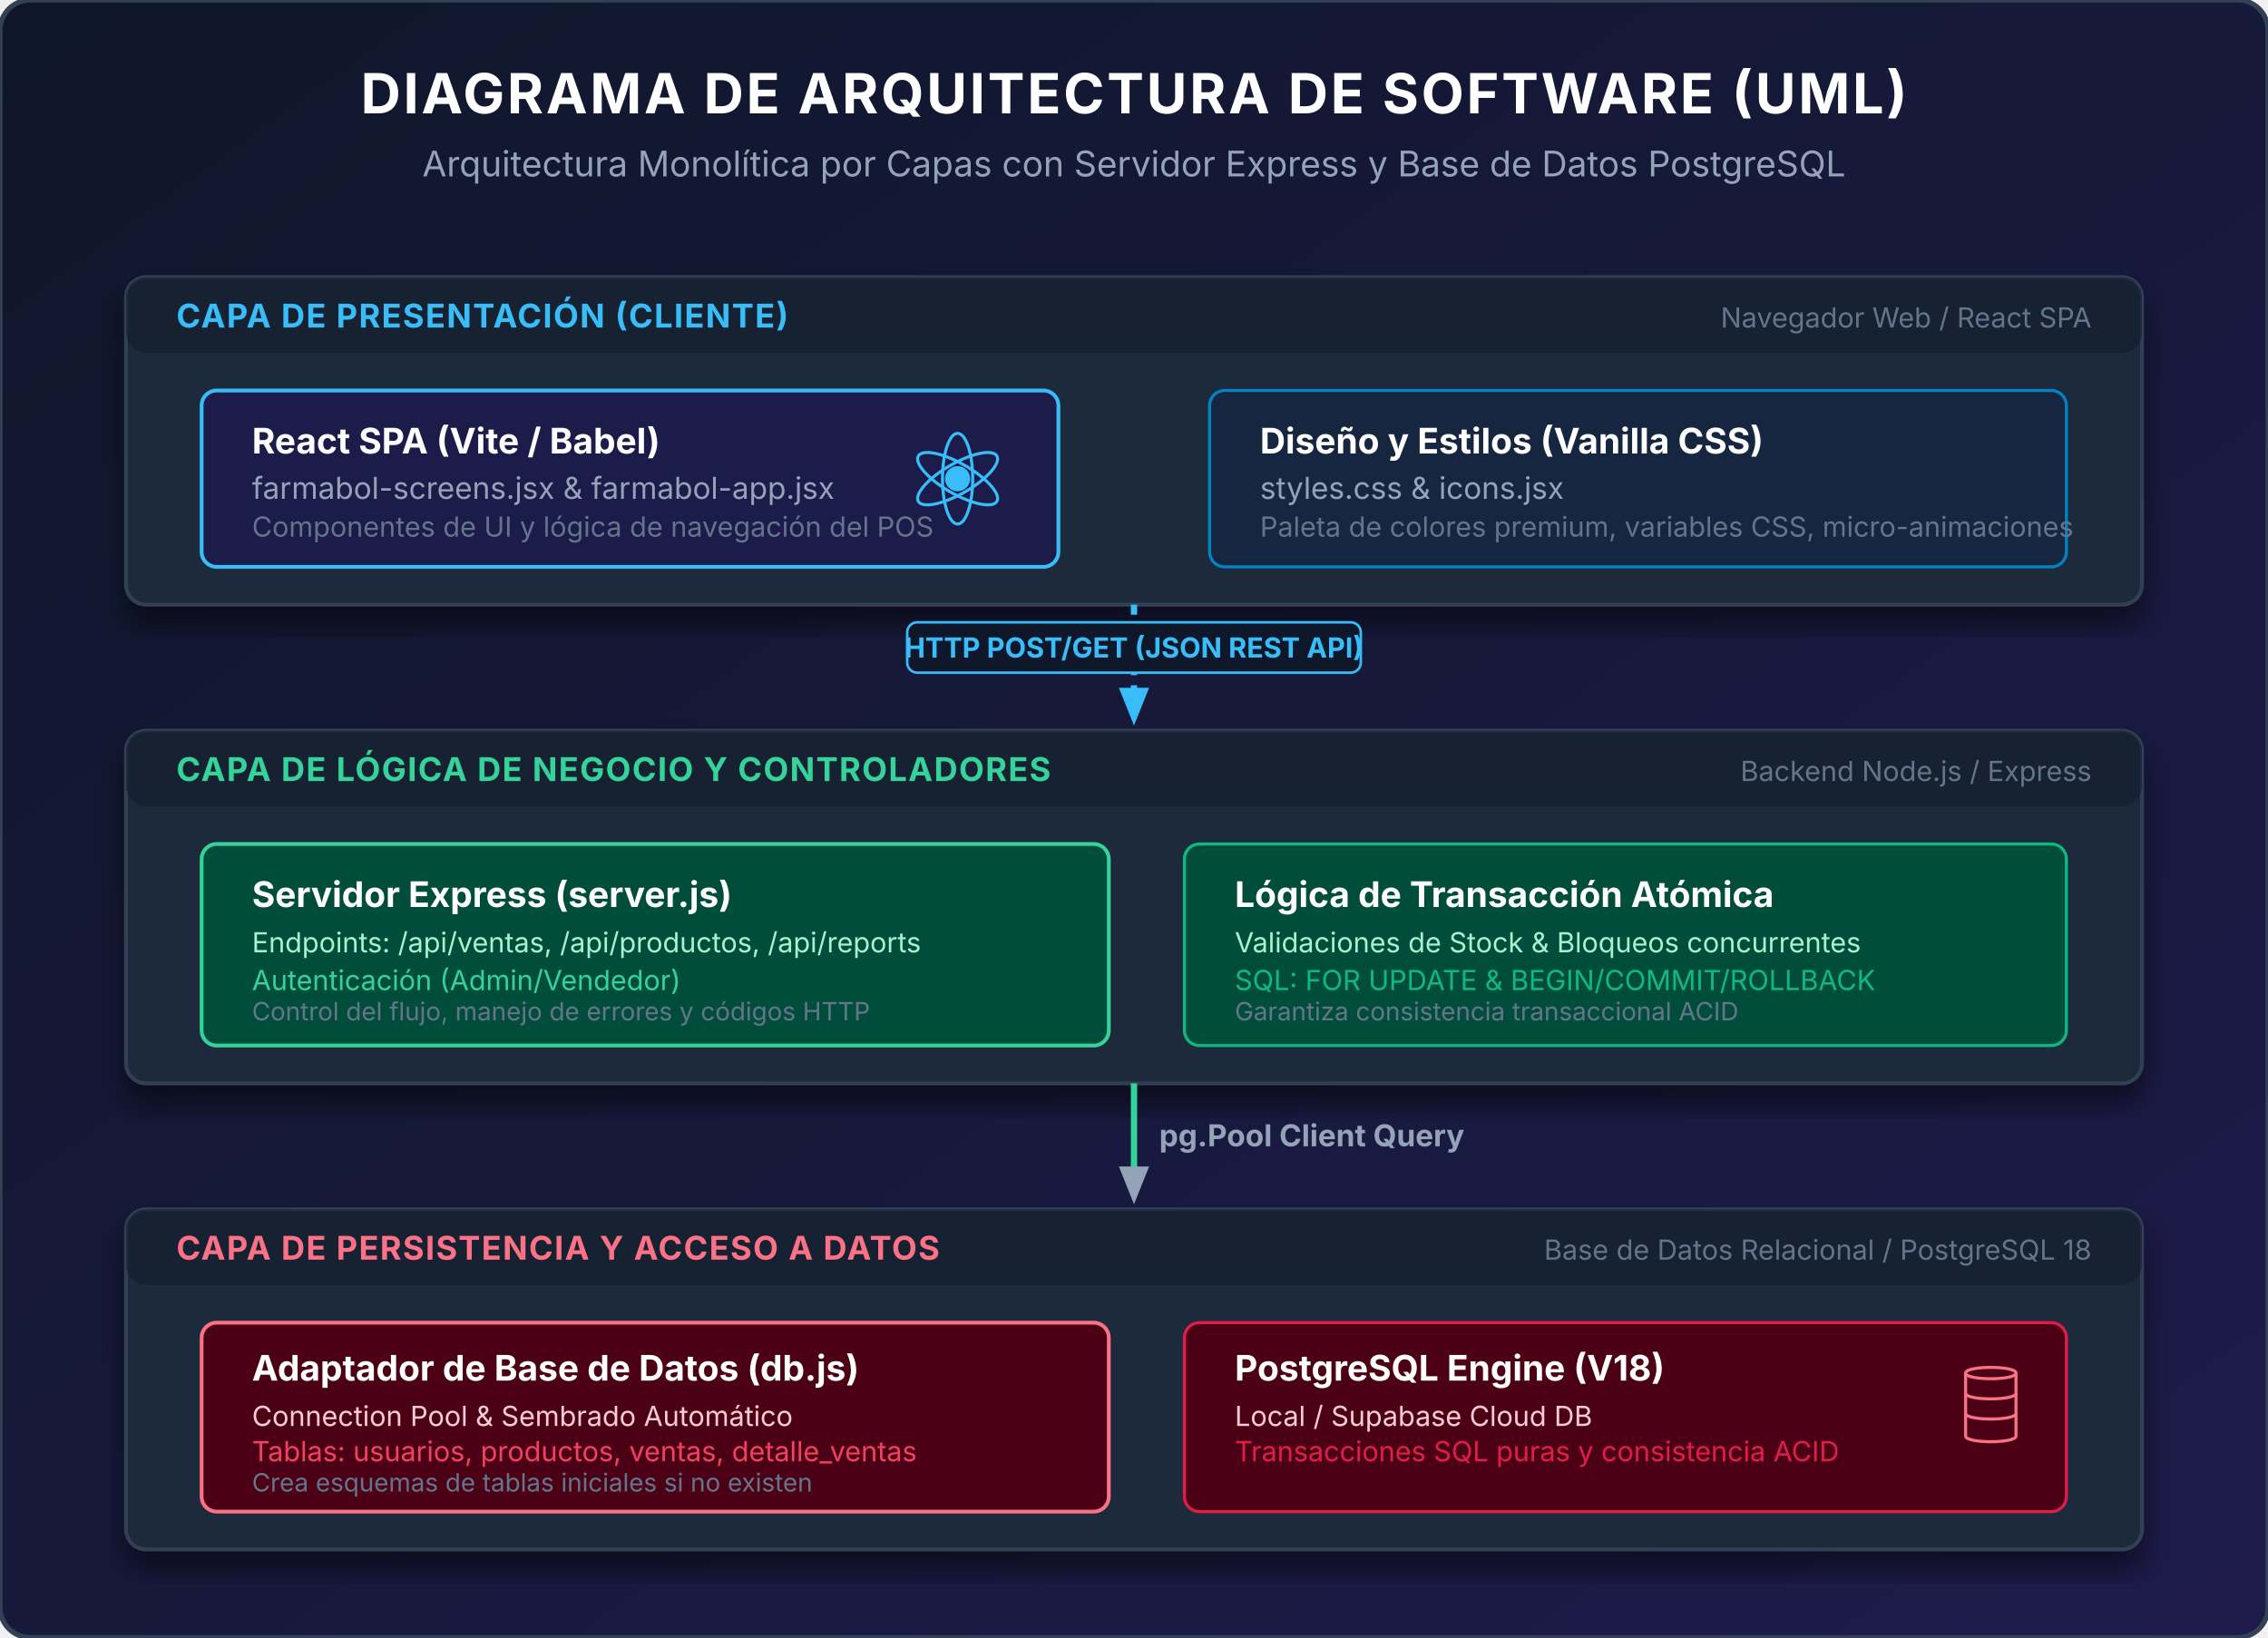
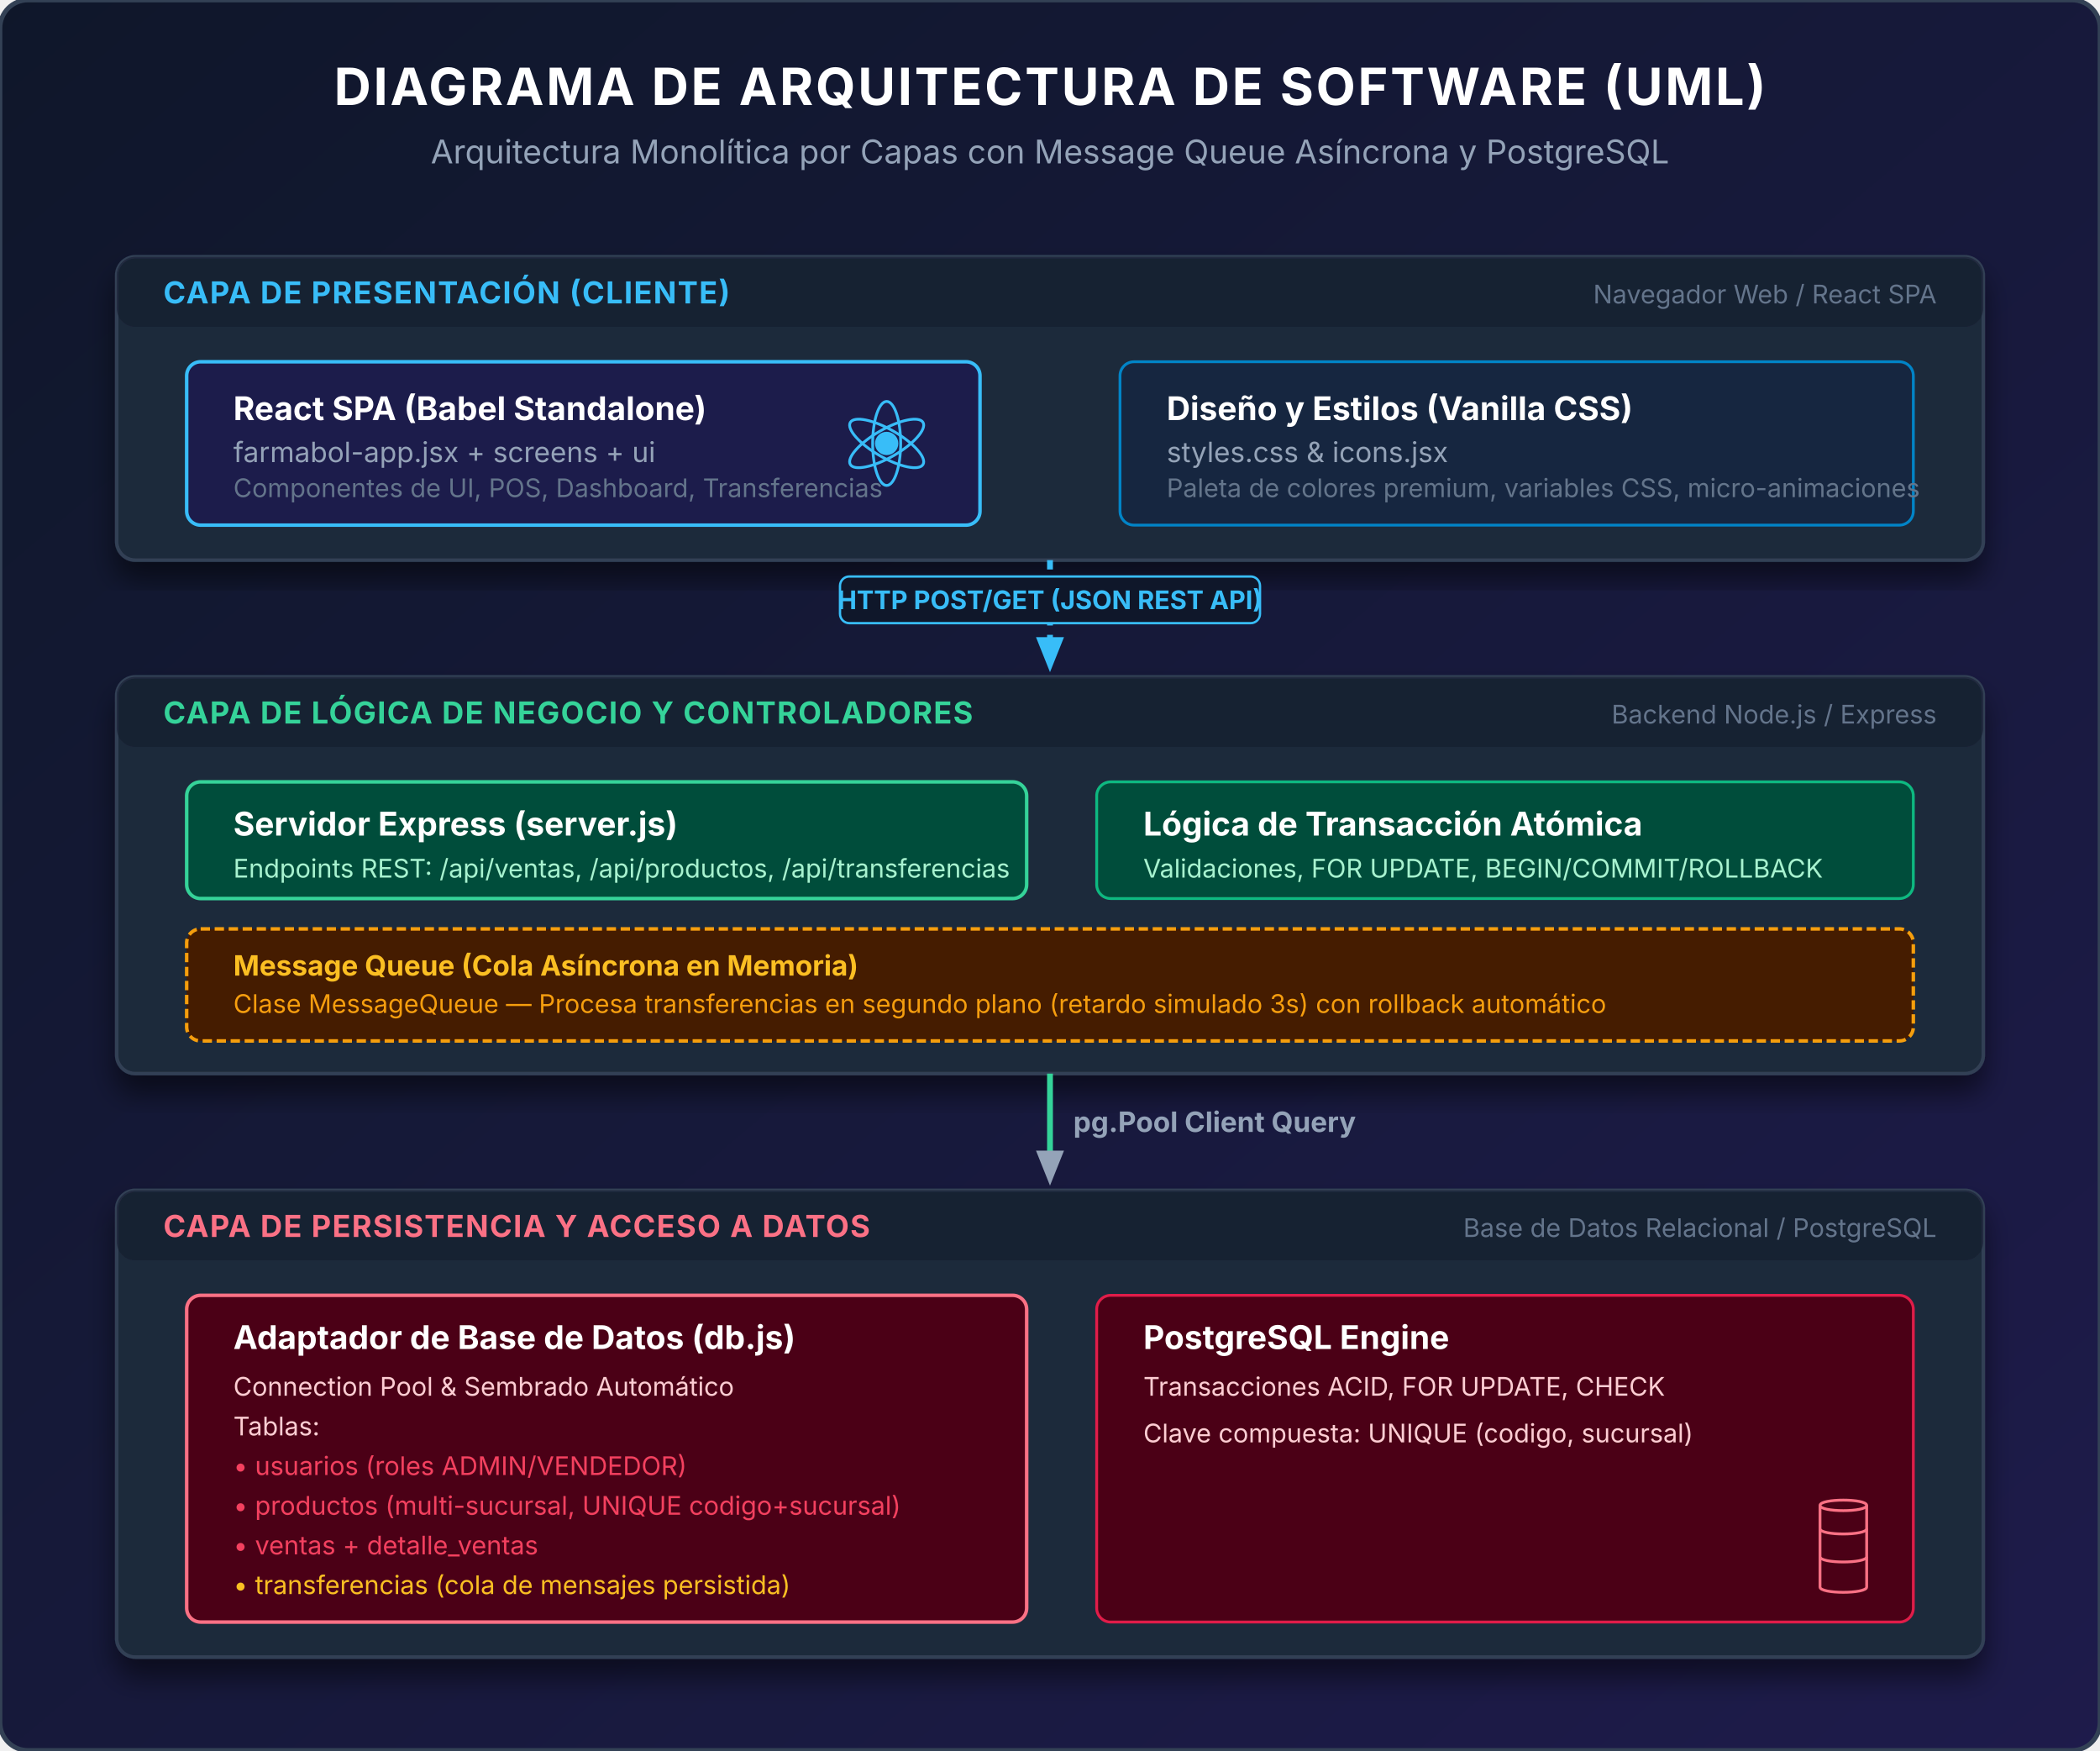
- <svg xmlns="http://www.w3.org/2000/svg" viewBox="0 0 900 650" width="100%" height="100%">
+ <svg xmlns="http://www.w3.org/2000/svg" viewBox="0 0 900 750" width="100%" height="100%">
  <defs>
    <linearGradient id="bgGrad" x1="0%" y1="0%" x2="100%" y2="100%">
      <stop offset="0%" stop-color="#0f172a" />
      <stop offset="100%" stop-color="#1e1b4b" />
    </linearGradient>
    <linearGradient id="clientGrad" x1="0%" y1="0%" x2="0%" y2="100%">
      <stop offset="0%" stop-color="#38bdf8" />
      <stop offset="100%" stop-color="#0284c7" />
    </linearGradient>
    <linearGradient id="serverGrad" x1="0%" y1="0%" x2="0%" y2="100%">
      <stop offset="0%" stop-color="#34d399" />
      <stop offset="100%" stop-color="#059669" />
+     </linearGradient>
+     <linearGradient id="mqGrad" x1="0%" y1="0%" x2="0%" y2="100%">
+       <stop offset="0%" stop-color="#f59e0b" />
+       <stop offset="100%" stop-color="#d97706" />
    </linearGradient>
    <linearGradient id="dbGrad" x1="0%" y1="0%" x2="0%" y2="100%">
      <stop offset="0%" stop-color="#fb7185" />
      <stop offset="100%" stop-color="#e11d48" />
    </linearGradient>
    <filter id="dropShadow" x="-10%" y="-10%" width="120%" height="120%">
      <feDropShadow dx="0" dy="8" stdDeviation="6" flood-color="#000000" flood-opacity="0.5" />
    </filter>
    <marker id="arrow" viewBox="0 0 10 10" refX="6" refY="5" markerWidth="6" markerHeight="6" orient="auto-start-reverse">
      <path d="M 0 1 L 10 5 L 0 9 z" fill="#94a3b8" />
    </marker>
    <marker id="arrowActive" viewBox="0 0 10 10" refX="6" refY="5" markerWidth="6" markerHeight="6" orient="auto-start-reverse">
      <path d="M 0 1 L 10 5 L 0 9 z" fill="#38bdf8" />
    </marker>
+     <marker id="arrowMq" viewBox="0 0 10 10" refX="6" refY="5" markerWidth="6" markerHeight="6" orient="auto-start-reverse">
+       <path d="M 0 1 L 10 5 L 0 9 z" fill="#f59e0b" />
+     </marker>
  </defs>
-   <rect width="900" height="650" rx="12" fill="url(#bgGrad)" />
-   <rect width="900" height="650" rx="12" fill="none" stroke="#334155" stroke-width="2" />
+   <rect width="900" height="750" rx="12" fill="url(#bgGrad)" />
+   <rect width="900" height="750" rx="12" fill="none" stroke="#334155" stroke-width="2" />
  <text x="450" y="45" text-anchor="middle" fill="#ffffff" font-family="system-ui, -apple-system, sans-serif" font-size="22" font-weight="bold" letter-spacing="1">
    DIAGRAMA DE ARQUITECTURA DE SOFTWARE (UML)
  </text>
  <text x="450" y="70" text-anchor="middle" fill="#94a3b8" font-family="system-ui, -apple-system, sans-serif" font-size="14">
-     Arquitectura Monolítica por Capas con Servidor Express y Base de Datos PostgreSQL
+     Arquitectura Monolítica por Capas con Message Queue Asíncrona y PostgreSQL
  </text>
  <g transform="translate(50, 110)" filter="url(#dropShadow)">
    <rect width="800" height="130" rx="8" fill="#1e293b" stroke="#334155" stroke-width="1.5" />
    <rect width="800" height="30" rx="8" fill="#0f172a" opacity="0.5" />
    <text x="20" y="20" fill="#38bdf8" font-family="system-ui, -apple-system, sans-serif" font-size="13" font-weight="bold" letter-spacing="0.5">
      CAPA DE PRESENTACIÓN (CLIENTE)
    </text>
    <text x="780" y="20" text-anchor="end" fill="#64748b" font-family="system-ui, -apple-system, sans-serif" font-size="11">
      Navegador Web / React SPA
    </text>
    <g transform="translate(30, 45)">
      <rect width="340" height="70" rx="6" fill="#1e1b4b" stroke="#38bdf8" stroke-width="1.5" />
-       <text x="20" y="25" fill="#ffffff" font-family="system-ui, -apple-system, sans-serif" font-size="14" font-weight="bold">React SPA (Vite / Babel)</text>
-       <text x="20" y="43" fill="#94a3b8" font-family="system-ui, -apple-system, sans-serif" font-size="12">farmabol-screens.jsx &amp; farmabol-app.jsx</text>
-       <text x="20" y="58" fill="#64748b" font-family="system-ui, -apple-system, sans-serif" font-size="11">Componentes de UI y lógica de navegación del POS</text>
+       <text x="20" y="25" fill="#ffffff" font-family="system-ui, -apple-system, sans-serif" font-size="14" font-weight="bold">React SPA (Babel Standalone)</text>
+       <text x="20" y="43" fill="#94a3b8" font-family="system-ui, -apple-system, sans-serif" font-size="12">farmabol-app.jsx + screens + ui</text>
+       <text x="20" y="58" fill="#64748b" font-family="system-ui, -apple-system, sans-serif" font-size="11">Componentes de UI, POS, Dashboard, Transferencias</text>
      <circle cx="300" cy="35" r="5" fill="#38bdf8" />
      <ellipse cx="300" cy="35" rx="18" ry="6" fill="none" stroke="#38bdf8" stroke-width="1.2" transform="rotate(30 300 35)" />
      <ellipse cx="300" cy="35" rx="18" ry="6" fill="none" stroke="#38bdf8" stroke-width="1.2" transform="rotate(90 300 35)" />
      <ellipse cx="300" cy="35" rx="18" ry="6" fill="none" stroke="#38bdf8" stroke-width="1.2" transform="rotate(150 300 35)" />
    </g>
    <g transform="translate(430, 45)">
      <rect width="340" height="70" rx="6" fill="#18273f" stroke="#0284c7" stroke-width="1.2" />
      <text x="20" y="25" fill="#ffffff" font-family="system-ui, -apple-system, sans-serif" font-size="14" font-weight="bold">Diseño y Estilos (Vanilla CSS)</text>
      <text x="20" y="43" fill="#94a3b8" font-family="system-ui, -apple-system, sans-serif" font-size="12">styles.css &amp; icons.jsx</text>
      <text x="20" y="58" fill="#64748b" font-family="system-ui, -apple-system, sans-serif" font-size="11">Paleta de colores premium, variables CSS, micro-animaciones</text>
    </g>
  </g>
  <g>
    <path d="M 450 240 L 450 282" fill="none" stroke="#38bdf8" stroke-width="2.5" marker-end="url(#arrowActive)" stroke-dasharray="4" />
    <rect x="360" y="247" width="180" height="20" rx="4" fill="#0f172a" stroke="#38bdf8" stroke-width="1" />
    <text x="450" y="261" text-anchor="middle" fill="#38bdf8" font-family="system-ui, -apple-system, sans-serif" font-size="11" font-weight="bold">HTTP POST/GET (JSON REST API)</text>
  </g>
  <g transform="translate(50, 290)" filter="url(#dropShadow)">
-     <rect width="800" height="140" rx="8" fill="#1e293b" stroke="#334155" stroke-width="1.5" />
+     <rect width="800" height="170" rx="8" fill="#1e293b" stroke="#334155" stroke-width="1.5" />
    <rect width="800" height="30" rx="8" fill="#0f172a" opacity="0.5" />
    <text x="20" y="20" fill="#34d399" font-family="system-ui, -apple-system, sans-serif" font-size="13" font-weight="bold" letter-spacing="0.5">
      CAPA DE LÓGICA DE NEGOCIO Y CONTROLADORES
    </text>
    <text x="780" y="20" text-anchor="end" fill="#64748b" font-family="system-ui, -apple-system, sans-serif" font-size="11">
      Backend Node.js / Express
    </text>
    <g transform="translate(30, 45)">
-       <rect width="360" height="80" rx="6" fill="#064e3b" stroke="#34d399" stroke-width="1.5" />
-       <text x="20" y="25" fill="#ffffff" font-family="system-ui, -apple-system, sans-serif" font-size="14" font-weight="bold">Servidor Express (server.js)</text>
-       <text x="20" y="43" fill="#a7f3d0" font-family="system-ui, -apple-system, sans-serif" font-size="11">Endpoints: /api/ventas, /api/productos, /api/reports</text>
-       <text x="20" y="58" fill="#34d399" font-family="system-ui, -apple-system, sans-serif" font-size="11">Autenticación (Admin/Vendedor)</text>
-       <text x="20" y="70" fill="#64748b" font-family="system-ui, -apple-system, sans-serif" font-size="10">Control del flujo, manejo de errores y códigos HTTP</text>
+       <rect width="360" height="50" rx="6" fill="#064e3b" stroke="#34d399" stroke-width="1.5" />
+       <text x="20" y="23" fill="#ffffff" font-family="system-ui, -apple-system, sans-serif" font-size="14" font-weight="bold">Servidor Express (server.js)</text>
+       <text x="20" y="41" fill="#a7f3d0" font-family="system-ui, -apple-system, sans-serif" font-size="11">Endpoints REST: /api/ventas, /api/productos, /api/transferencias</text>
    </g>
    <g transform="translate(420, 45)">
-       <rect width="350" height="80" rx="6" fill="#064e3b" stroke="#10b981" stroke-width="1.2" />
-       <text x="20" y="25" fill="#ffffff" font-family="system-ui, -apple-system, sans-serif" font-size="14" font-weight="bold">Lógica de Transacción Atómica</text>
-       <text x="20" y="43" fill="#a7f3d0" font-family="system-ui, -apple-system, sans-serif" font-size="11">Validaciones de Stock &amp; Bloqueos concurrentes</text>
-       <text x="20" y="58" fill="#10b981" font-family="system-ui, -apple-system, sans-serif" font-size="11">SQL: FOR UPDATE &amp; BEGIN/COMMIT/ROLLBACK</text>
-       <text x="20" y="70" fill="#64748b" font-family="system-ui, -apple-system, sans-serif" font-size="10">Garantiza consistencia transaccional ACID</text>
+       <rect width="350" height="50" rx="6" fill="#064e3b" stroke="#10b981" stroke-width="1.2" />
+       <text x="20" y="23" fill="#ffffff" font-family="system-ui, -apple-system, sans-serif" font-size="14" font-weight="bold">Lógica de Transacción Atómica</text>
+       <text x="20" y="41" fill="#a7f3d0" font-family="system-ui, -apple-system, sans-serif" font-size="11">Validaciones, FOR UPDATE, BEGIN/COMMIT/ROLLBACK</text>
+     </g>
+     <g transform="translate(30, 108)">
+       <rect width="740" height="48" rx="6" fill="#451a03" stroke="#f59e0b" stroke-width="1.5" stroke-dasharray="4 2" />
+       <text x="20" y="20" fill="#fbbf24" font-family="system-ui, -apple-system, sans-serif" font-size="12" font-weight="bold">Message Queue (Cola Asíncrona en Memoria)</text>
+       <text x="20" y="36" fill="#f59e0b" font-family="system-ui, -apple-system, sans-serif" font-size="11">Clase MessageQueue — Procesa transferencias en segundo plano (retardo simulado 3s) con rollback automático</text>
    </g>
  </g>
  <g>
-     <path d="M 450 430 L 450 472" fill="none" stroke="#34d399" stroke-width="2.5" marker-end="url(#arrow)" />
-     <text x="460" y="455" fill="#94a3b8" font-family="system-ui, -apple-system, sans-serif" font-size="12" font-weight="bold">pg.Pool Client Query</text>
+     <path d="M 450 460 L 450 502" fill="none" stroke="#34d399" stroke-width="2.5" marker-end="url(#arrow)" />
+     <text x="460" y="485" fill="#94a3b8" font-family="system-ui, -apple-system, sans-serif" font-size="12" font-weight="bold">pg.Pool Client Query</text>
  </g>
-   <g transform="translate(50, 480)" filter="url(#dropShadow)">
-     <rect width="800" height="135" rx="8" fill="#1e293b" stroke="#334155" stroke-width="1.5" />
+   <g transform="translate(50, 510)" filter="url(#dropShadow)">
+     <rect width="800" height="200" rx="8" fill="#1e293b" stroke="#334155" stroke-width="1.5" />
    <rect width="800" height="30" rx="8" fill="#0f172a" opacity="0.5" />
    <text x="20" y="20" fill="#fb7185" font-family="system-ui, -apple-system, sans-serif" font-size="13" font-weight="bold" letter-spacing="0.5">
      CAPA DE PERSISTENCIA Y ACCESO A DATOS
    </text>
    <text x="780" y="20" text-anchor="end" fill="#64748b" font-family="system-ui, -apple-system, sans-serif" font-size="11">
-       Base de Datos Relacional / PostgreSQL 18
+       Base de Datos Relacional / PostgreSQL
    </text>
    <g transform="translate(30, 45)">
-       <rect width="360" height="75" rx="6" fill="#4c0519" stroke="#fb7185" stroke-width="1.5" />
+       <rect width="360" height="140" rx="6" fill="#4c0519" stroke="#fb7185" stroke-width="1.5" />
      <text x="20" y="23" fill="#ffffff" font-family="system-ui, -apple-system, sans-serif" font-size="14" font-weight="bold">Adaptador de Base de Datos (db.js)</text>
-       <text x="20" y="41" fill="#fecdd3" font-family="system-ui, -apple-system, sans-serif" font-size="11">Connection Pool &amp; Sembrado Automático</text>
-       <text x="20" y="55" fill="#f43f5e" font-family="system-ui, -apple-system, sans-serif" font-size="11">Tablas: usuarios, productos, ventas, detalle_ventas</text>
-       <text x="20" y="67" fill="#64748b" font-family="system-ui, -apple-system, sans-serif" font-size="10">Crea esquemas de tablas iniciales si no existen</text>
+       <text x="20" y="43" fill="#fecdd3" font-family="system-ui, -apple-system, sans-serif" font-size="11">Connection Pool &amp; Sembrado Automático</text>
+       <text x="20" y="60" fill="#fecdd3" font-family="system-ui, -apple-system, sans-serif" font-size="11">Tablas:</text>
+       <text x="20" y="77" fill="#f43f5e" font-family="system-ui, -apple-system, sans-serif" font-size="11">• usuarios (roles ADMIN/VENDEDOR)</text>
+       <text x="20" y="94" fill="#f43f5e" font-family="system-ui, -apple-system, sans-serif" font-size="11">• productos (multi-sucursal, UNIQUE codigo+sucursal)</text>
+       <text x="20" y="111" fill="#f43f5e" font-family="system-ui, -apple-system, sans-serif" font-size="11">• ventas + detalle_ventas</text>
+       <text x="20" y="128" fill="#fbbf24" font-family="system-ui, -apple-system, sans-serif" font-size="11">• transferencias (cola de mensajes persistida)</text>
    </g>
    <g transform="translate(420, 45)">
-       <rect width="350" height="75" rx="6" fill="#4c0519" stroke="#e11d48" stroke-width="1.2" />
-       <text x="20" y="23" fill="#ffffff" font-family="system-ui, -apple-system, sans-serif" font-size="14" font-weight="bold">PostgreSQL Engine (V18)</text>
-       <text x="20" y="41" fill="#fecdd3" font-family="system-ui, -apple-system, sans-serif" font-size="11">Local / Supabase Cloud DB</text>
-       <text x="20" y="55" fill="#e11d48" font-family="system-ui, -apple-system, sans-serif" font-size="11">Transacciones SQL puras y consistencia ACID</text>
-       <path d="M 310 20 C 310 17, 330 17, 330 20 C 330 23, 310 23, 310 20" fill="none" stroke="#fb7185" stroke-width="1.2" />
-       <path d="M 310 20 L 310 45 C 310 48, 330 48, 330 45 L 330 20" fill="none" stroke="#fb7185" stroke-width="1.2" />
-       <path d="M 310 28 C 310 31, 330 31, 330 28" fill="none" stroke="#fb7185" stroke-width="1.2" />
-       <path d="M 310 36 C 310 39, 330 39, 330 36" fill="none" stroke="#fb7185" stroke-width="1.2" />
+       <rect width="350" height="140" rx="6" fill="#4c0519" stroke="#e11d48" stroke-width="1.2" />
+       <text x="20" y="23" fill="#ffffff" font-family="system-ui, -apple-system, sans-serif" font-size="14" font-weight="bold">PostgreSQL Engine</text>
+       <text x="20" y="43" fill="#fecdd3" font-family="system-ui, -apple-system, sans-serif" font-size="11">Transacciones ACID, FOR UPDATE, CHECK</text>
+       <text x="20" y="63" fill="#fecdd3" font-family="system-ui, -apple-system, sans-serif" font-size="11">Clave compuesta: UNIQUE (codigo, sucursal)</text>
+       <path d="M 310 90 C 310 87, 330 87, 330 90 C 330 93, 310 93, 310 90" fill="none" stroke="#fb7185" stroke-width="1.2" />
+       <path d="M 310 90 L 310 125 C 310 128, 330 128, 330 125 L 330 90" fill="none" stroke="#fb7185" stroke-width="1.2" />
+       <path d="M 310 100 C 310 103, 330 103, 330 100" fill="none" stroke="#fb7185" stroke-width="1.2" />
+       <path d="M 310 112 C 310 115, 330 115, 330 112" fill="none" stroke="#fb7185" stroke-width="1.2" />
    </g>
  </g>
</svg>
